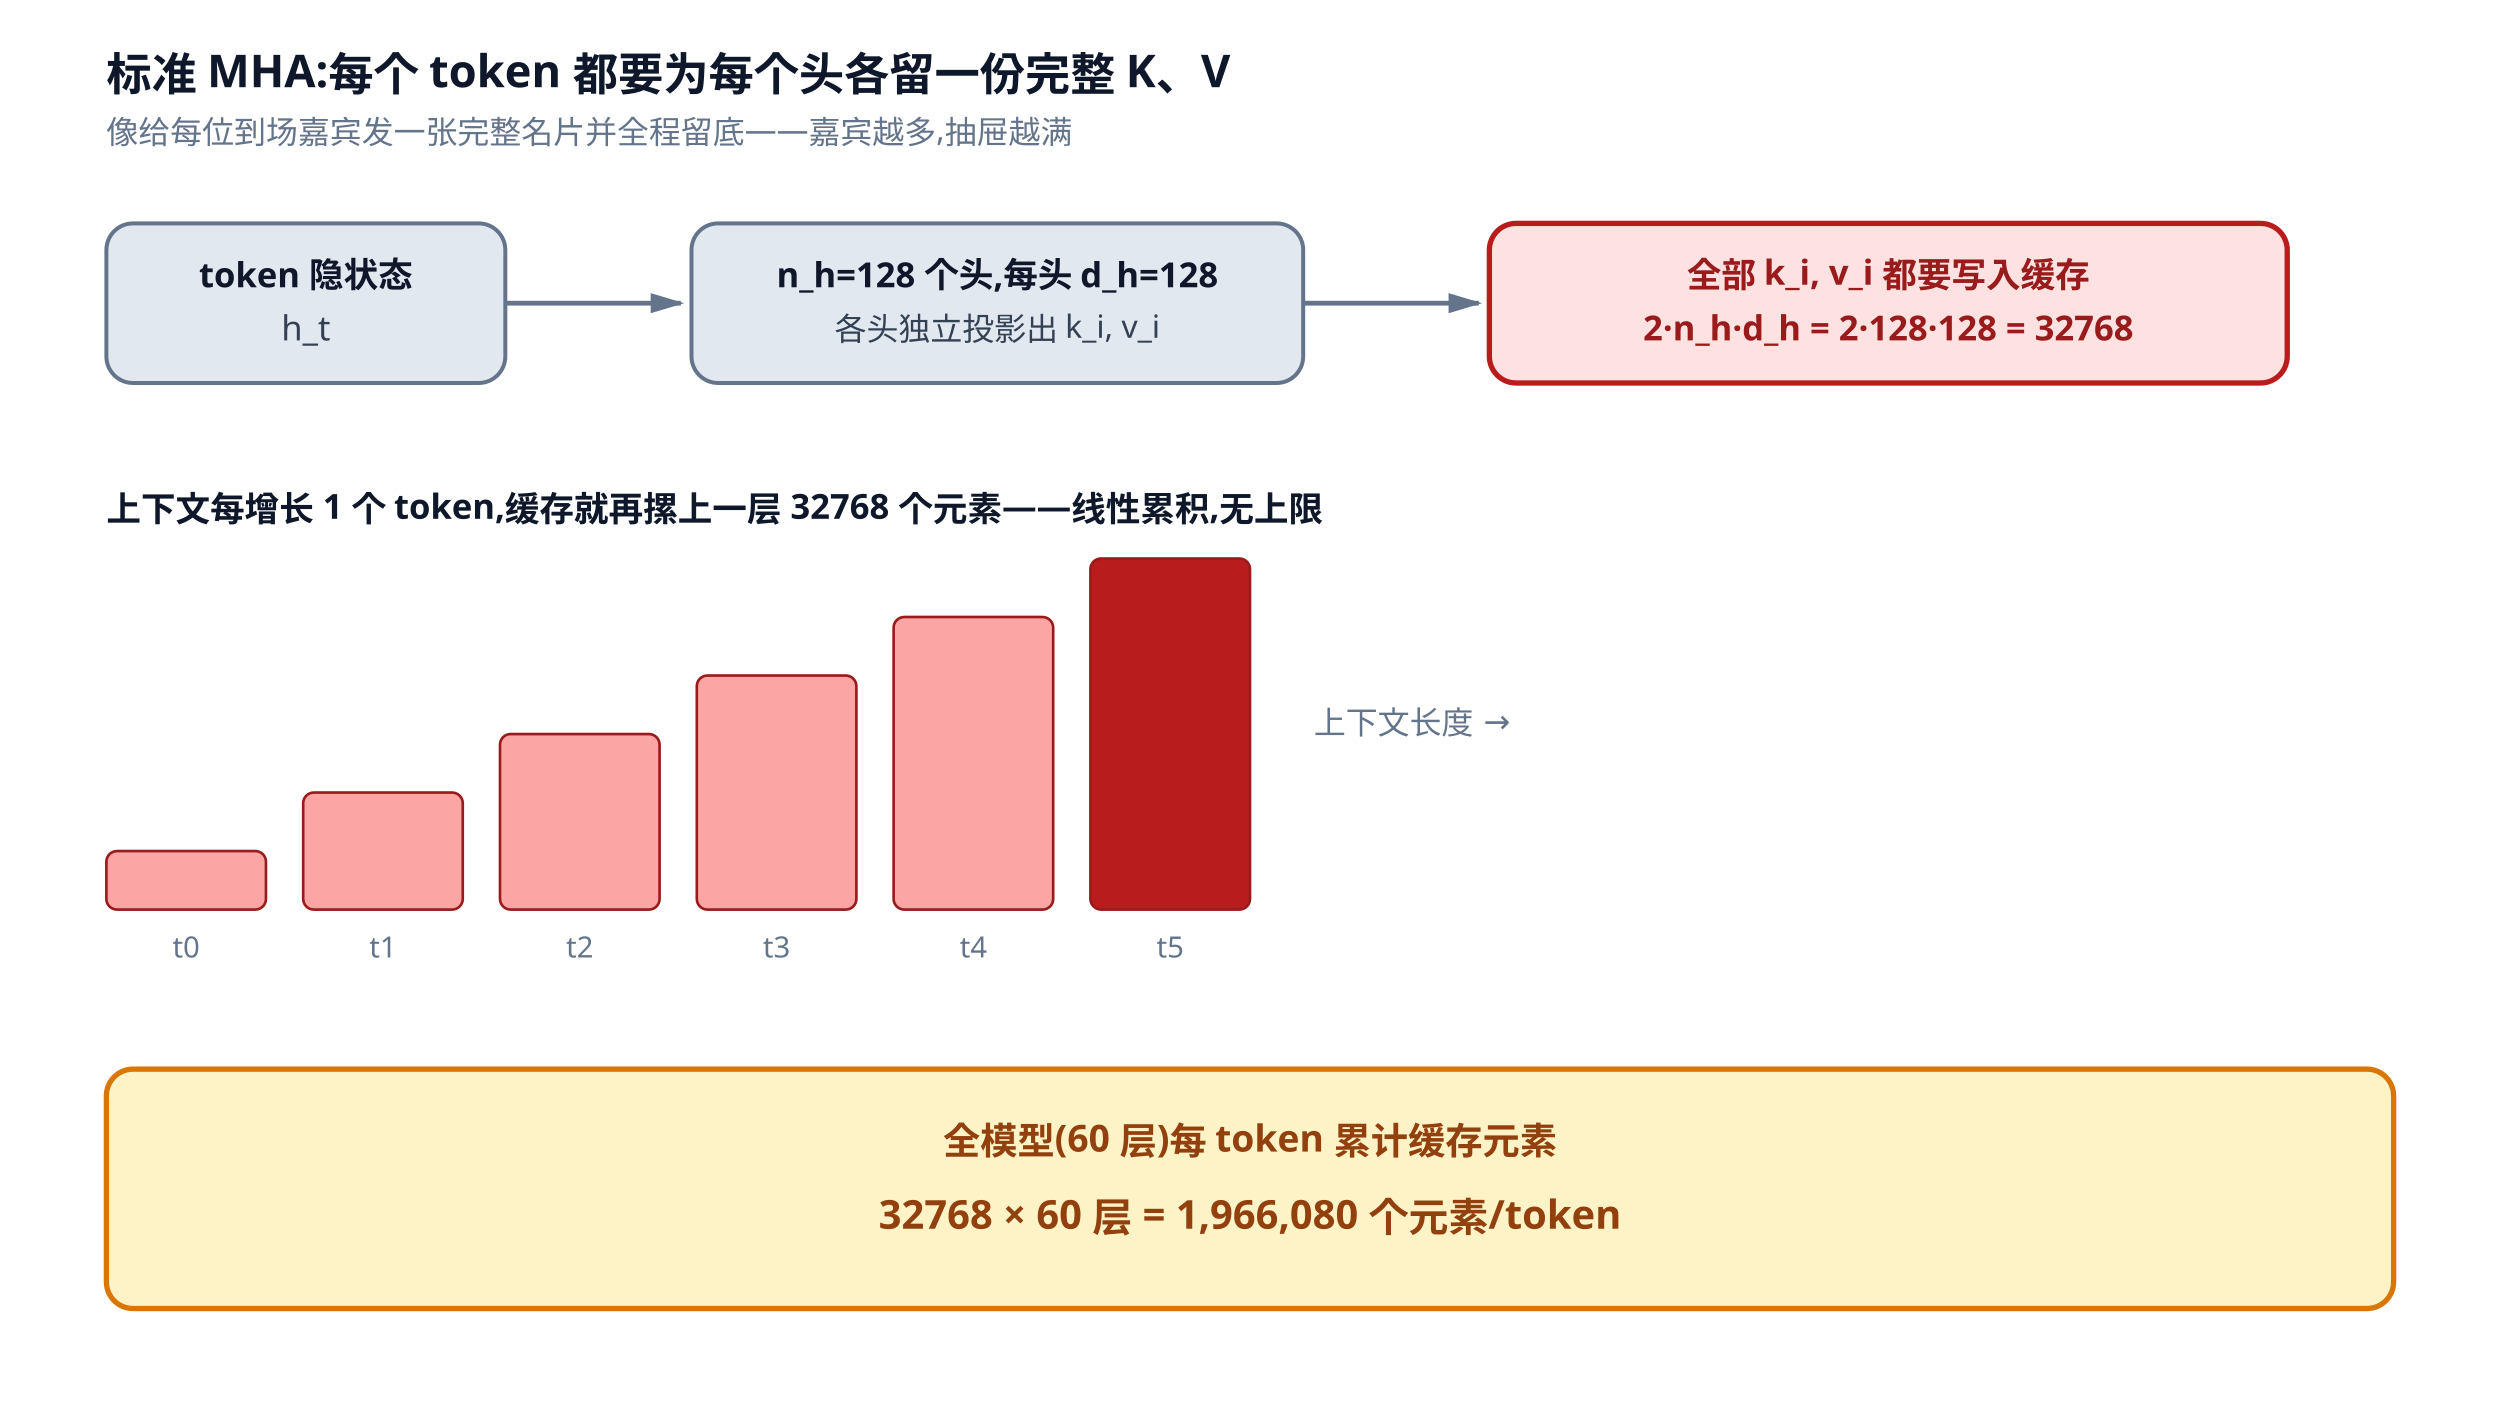
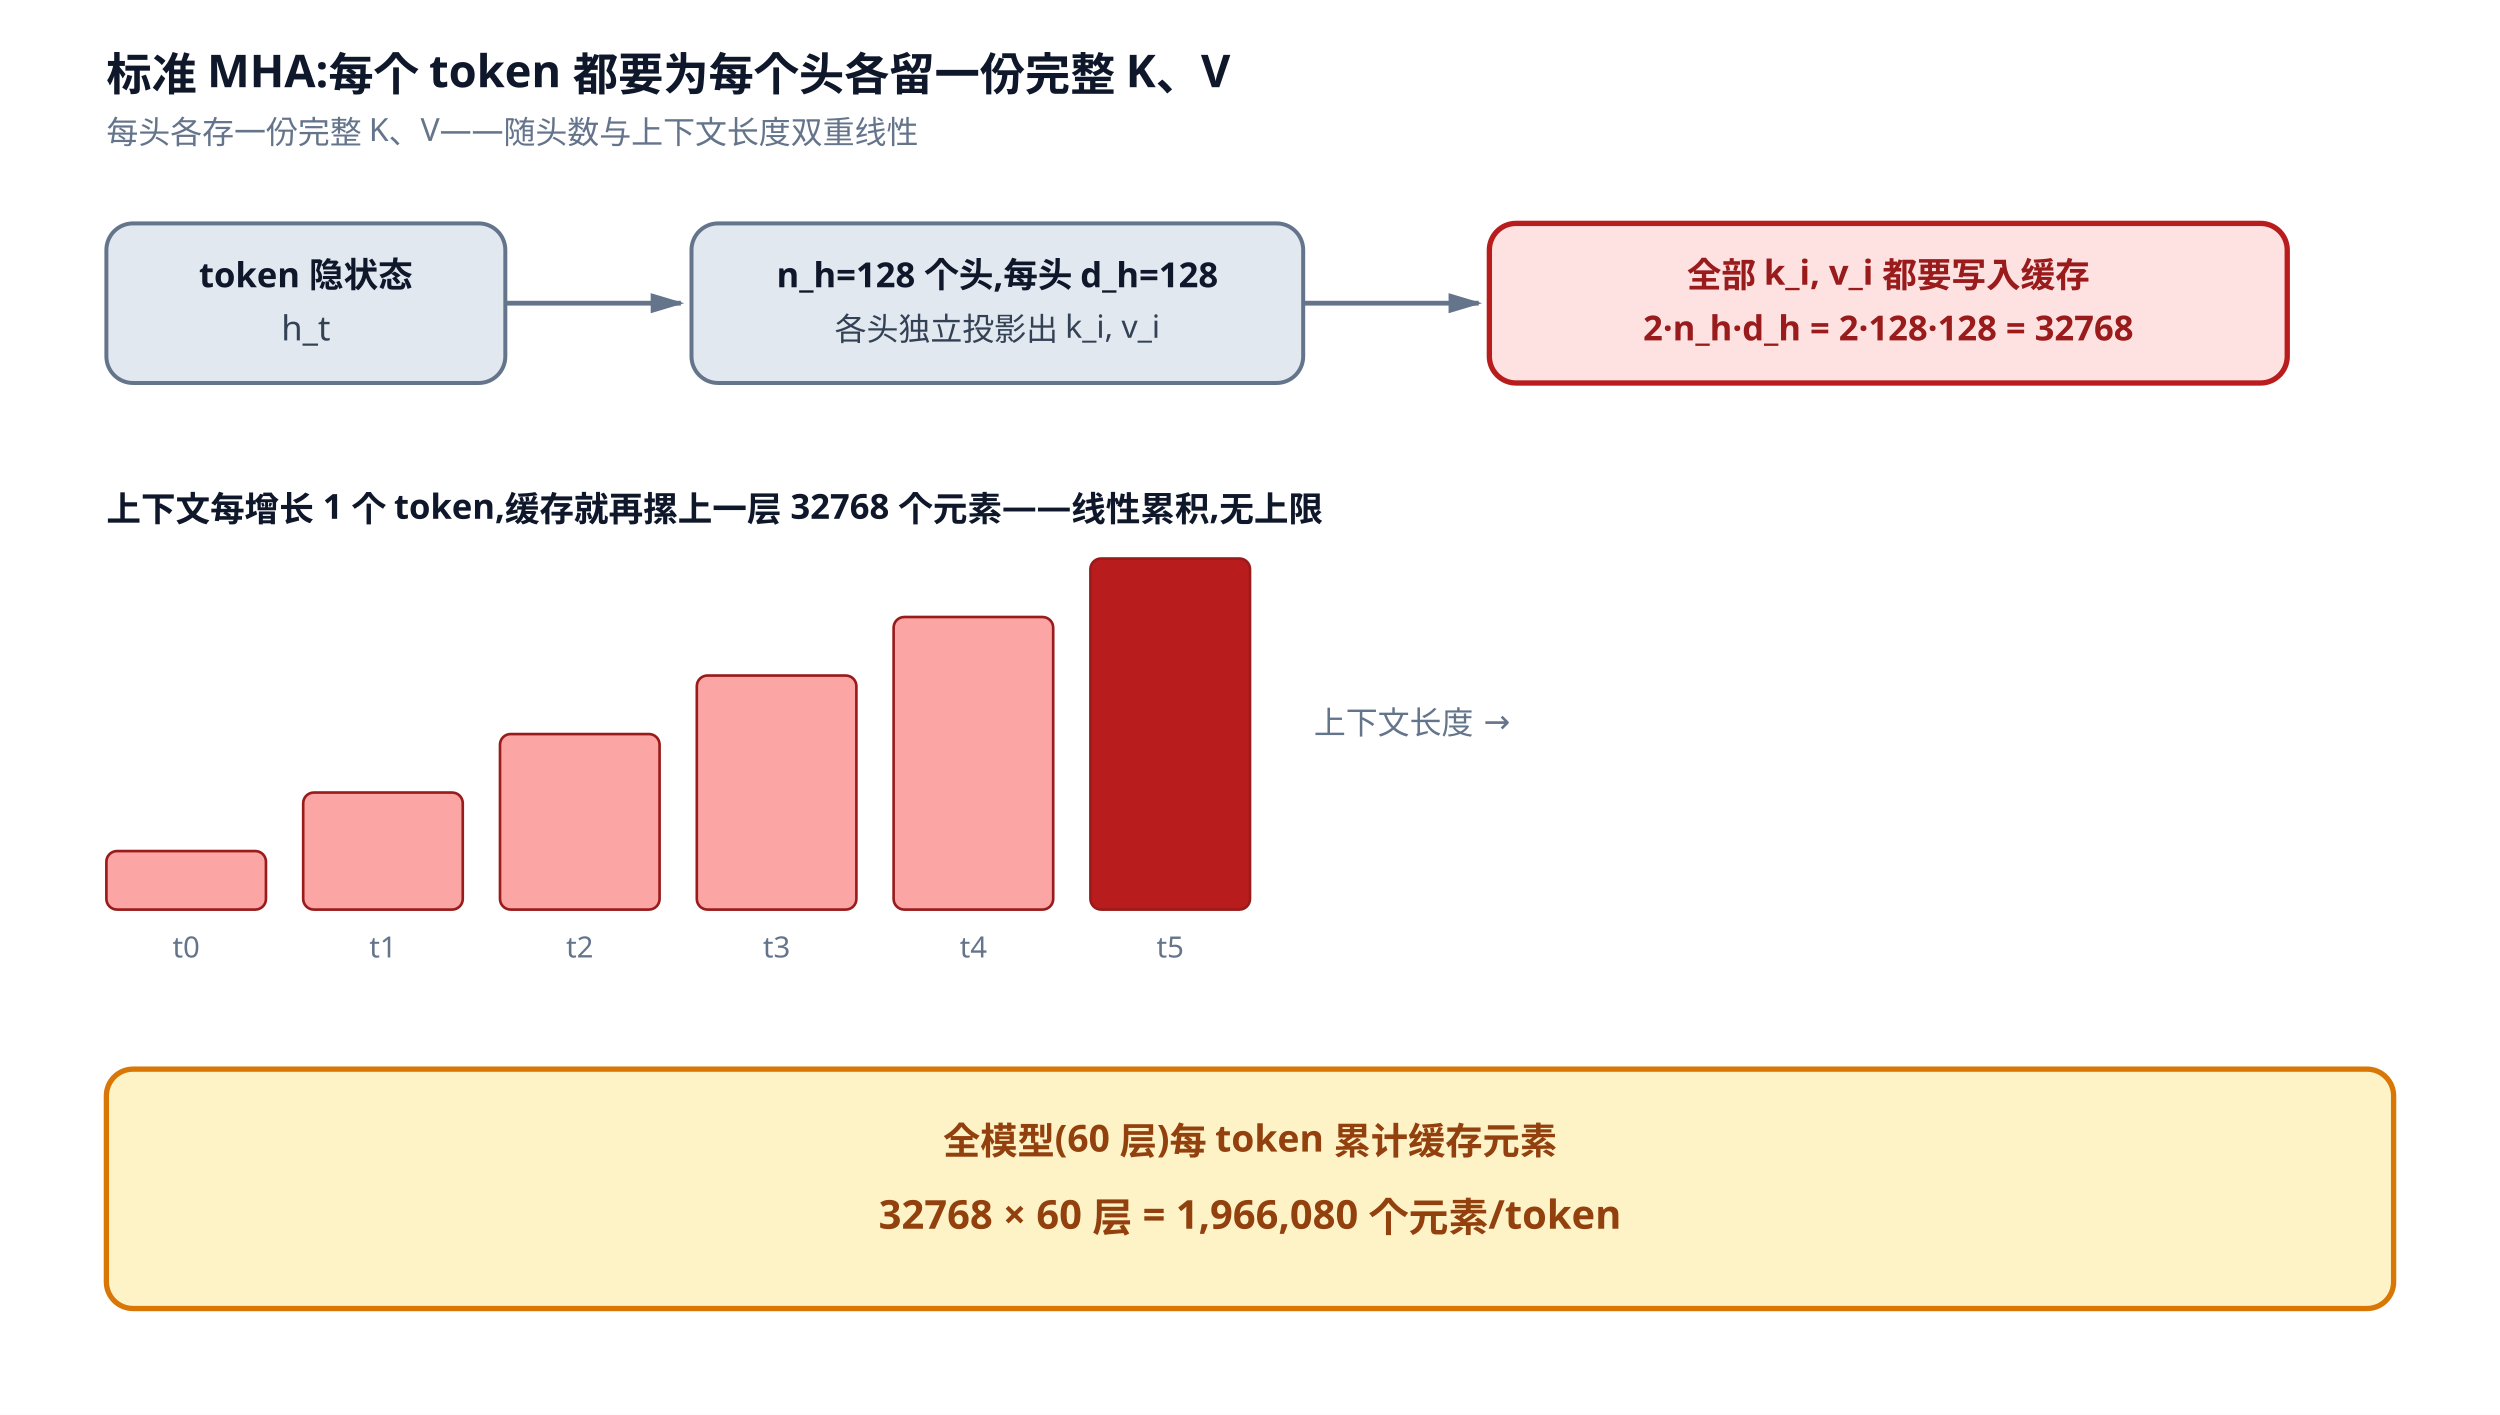
<svg xmlns="http://www.w3.org/2000/svg" viewBox="0 0 940 532">
  <defs>
    <marker id="a" viewBox="0 0 10 6" refX="9" refY="3" markerWidth="7" markerHeight="5" orient="auto">
      <path d="M0,0 L10,3 L0,6 Z" fill="#64748b" />
    </marker>
    <marker id="ared" viewBox="0 0 10 6" refX="9" refY="3" markerWidth="7" markerHeight="5" orient="auto">
      <path d="M0,0 L10,3 L0,6 Z" fill="#b91c1c" />
    </marker>
  </defs>
  <rect width="940" height="532" fill="white" />
  <text x="40" y="34" font-family="sans-serif" font-size="17" font-weight="bold" fill="#0f172a">标准 MHA:每个 token 都要为每个头各留一份完整 K、V</text>
-   <text x="40" y="54" font-family="sans-serif" font-size="12" fill="#64748b">像给每位到场嘉宾发一张完整名片并全程留底——嘉宾越多,抽屉越满</text>
+   <text x="40" y="54" font-family="sans-serif" font-size="12" fill="#64748b">每头各存一份完整 K、V——随头数与上下文长度双重线性</text>
  <rect x="40" y="84" width="150" height="60" rx="10" fill="#e2e8f0" stroke="#64748b" stroke-width="1.5" />
  <text x="115.0" y="108.0" text-anchor="middle" font-family="sans-serif" font-size="13" font-weight="bold" fill="#0f172a">token 隐状态</text>
  <text x="115.0" y="128.0" text-anchor="middle" font-family="sans-serif" font-size="13" fill="#334155">h_t</text>
  <rect x="260" y="84" width="230" height="60" rx="10" fill="#e2e8f0" stroke="#64748b" stroke-width="1.5" />
  <text x="375.0" y="108.0" text-anchor="middle" font-family="sans-serif" font-size="13" font-weight="bold" fill="#0f172a">n_h=128 个头,每头 d_h=128</text>
  <text x="375.0" y="128.0" text-anchor="middle" font-family="sans-serif" font-size="12" fill="#334155">各头独立投影出 k_i, v_i</text>
  <rect x="560" y="84" width="300" height="60" rx="10" fill="#fee2e2" stroke="#b91c1c" stroke-width="2" />
  <text x="710.0" y="108.0" text-anchor="middle" font-family="sans-serif" font-size="13" font-weight="bold" fill="#991b1b">全部 k_i, v_i 都要写入缓存</text>
  <text x="710.0" y="128.0" text-anchor="middle" font-family="sans-serif" font-size="13" font-weight="bold" fill="#991b1b">2·n_h·d_h = 2·128·128 = 32768</text>
  <line x1="190" y1="114.0" x2="256" y2="114.0" stroke="#64748b" stroke-width="1.8" marker-end="url(#a)" />
  <line x1="490" y1="114.0" x2="556" y2="114.0" stroke="#64748b" stroke-width="1.8" marker-end="url(#a)" />
  <text x="40" y="196" font-family="sans-serif" font-size="13" font-weight="bold" fill="#0f172a">上下文每增长 1 个 token,缓存就再摞上一层 32768 个元素——线性累积,无上限</text>
  <rect x="40" y="320" width="60" height="22" rx="4" fill="#fca5a5" stroke="#991b1b" stroke-width="1" />
  <text x="70.0" y="360" text-anchor="middle" font-family="sans-serif" font-size="11" fill="#64748b">t0</text>
  <rect x="114" y="298" width="60" height="44" rx="4" fill="#fca5a5" stroke="#991b1b" stroke-width="1" />
  <text x="144.0" y="360" text-anchor="middle" font-family="sans-serif" font-size="11" fill="#64748b">t1</text>
  <rect x="188" y="276" width="60" height="66" rx="4" fill="#fca5a5" stroke="#991b1b" stroke-width="1" />
  <text x="218.0" y="360" text-anchor="middle" font-family="sans-serif" font-size="11" fill="#64748b">t2</text>
  <rect x="262" y="254" width="60" height="88" rx="4" fill="#fca5a5" stroke="#991b1b" stroke-width="1" />
  <text x="292.0" y="360" text-anchor="middle" font-family="sans-serif" font-size="11" fill="#64748b">t3</text>
  <rect x="336" y="232" width="60" height="110" rx="4" fill="#fca5a5" stroke="#991b1b" stroke-width="1" />
  <text x="366.0" y="360" text-anchor="middle" font-family="sans-serif" font-size="11" fill="#64748b">t4</text>
  <rect x="410" y="210" width="60" height="132" rx="4" fill="#b91c1c" stroke="#991b1b" stroke-width="1" />
  <text x="440.0" y="360" text-anchor="middle" font-family="sans-serif" font-size="11" fill="#64748b">t5</text>
  <text x="494" y="276.0" font-family="sans-serif" font-size="12" fill="#64748b">上下文长度 →</text>
  <rect x="40" y="402" width="860" height="90" rx="10" fill="#fef3c7" stroke="#d97706" stroke-width="2" />
  <text x="470.0" y="434" text-anchor="middle" font-family="sans-serif" font-size="14" font-weight="bold" fill="#92400e">全模型(60 层)每 token 累计缓存元素</text>
  <text x="470.0" y="462" text-anchor="middle" font-family="sans-serif" font-size="15" font-weight="bold" fill="#92400e">32768 × 60 层 = 1,966,080 个元素/token</text>
</svg>
